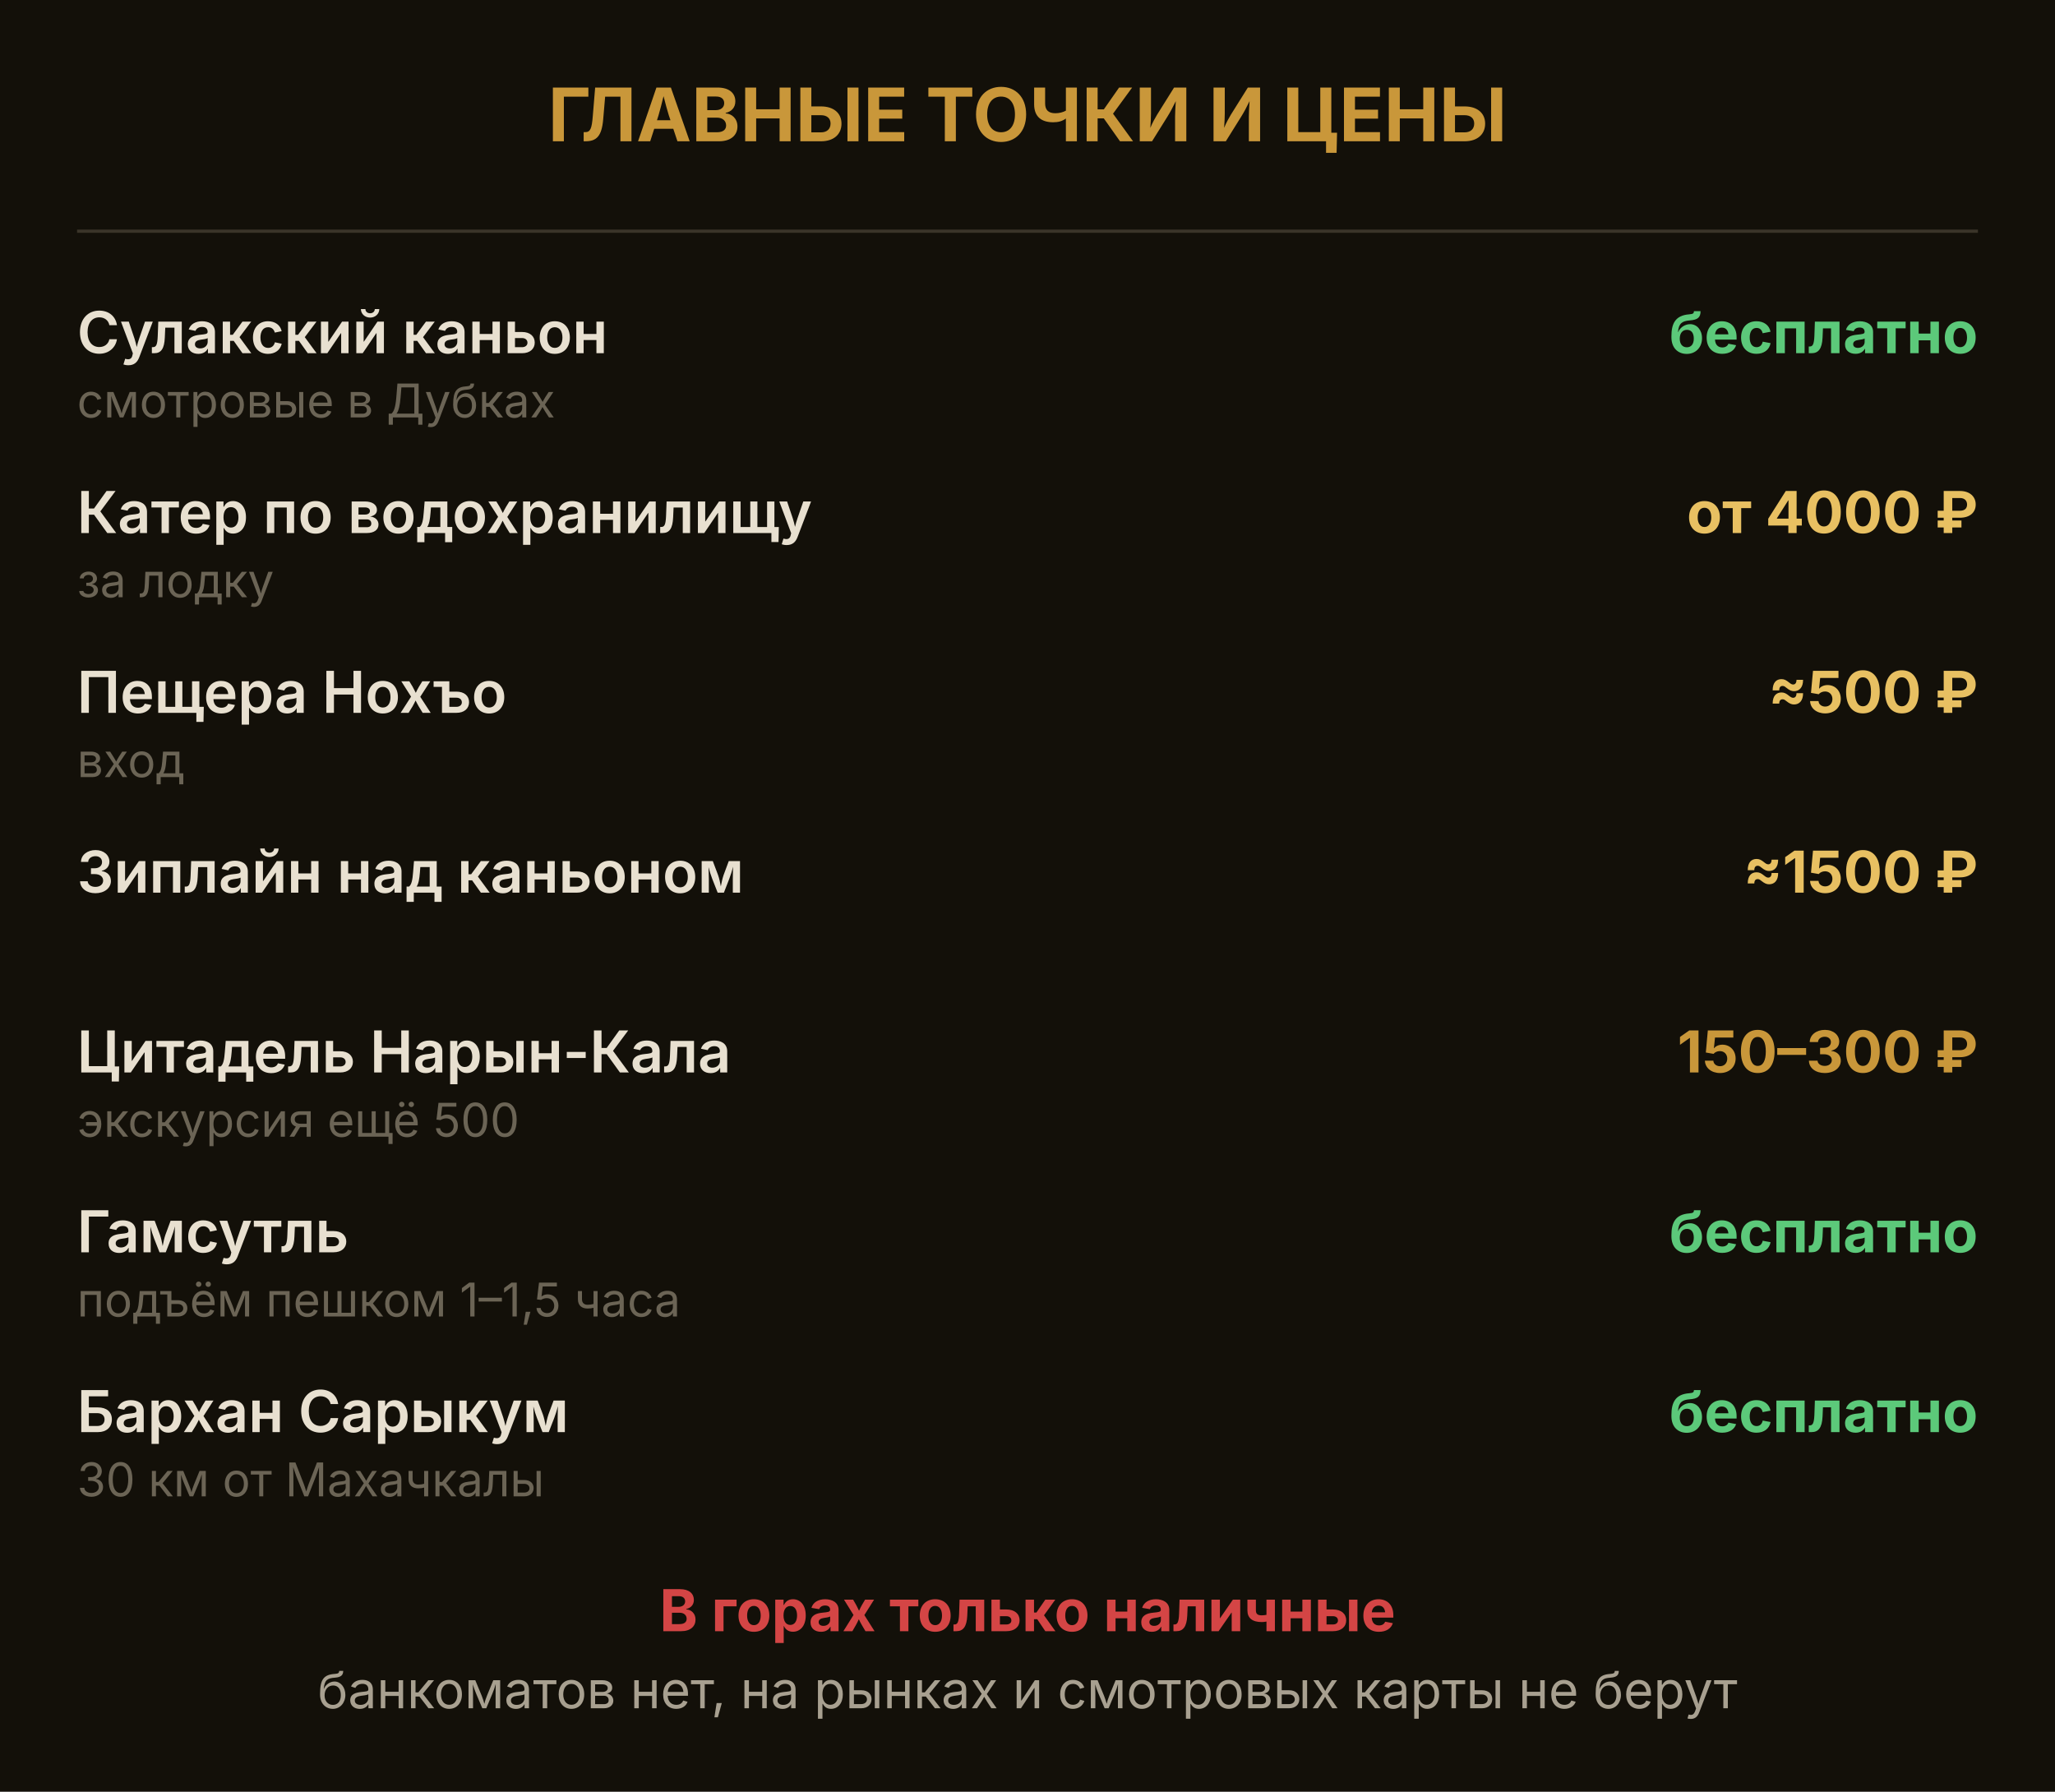
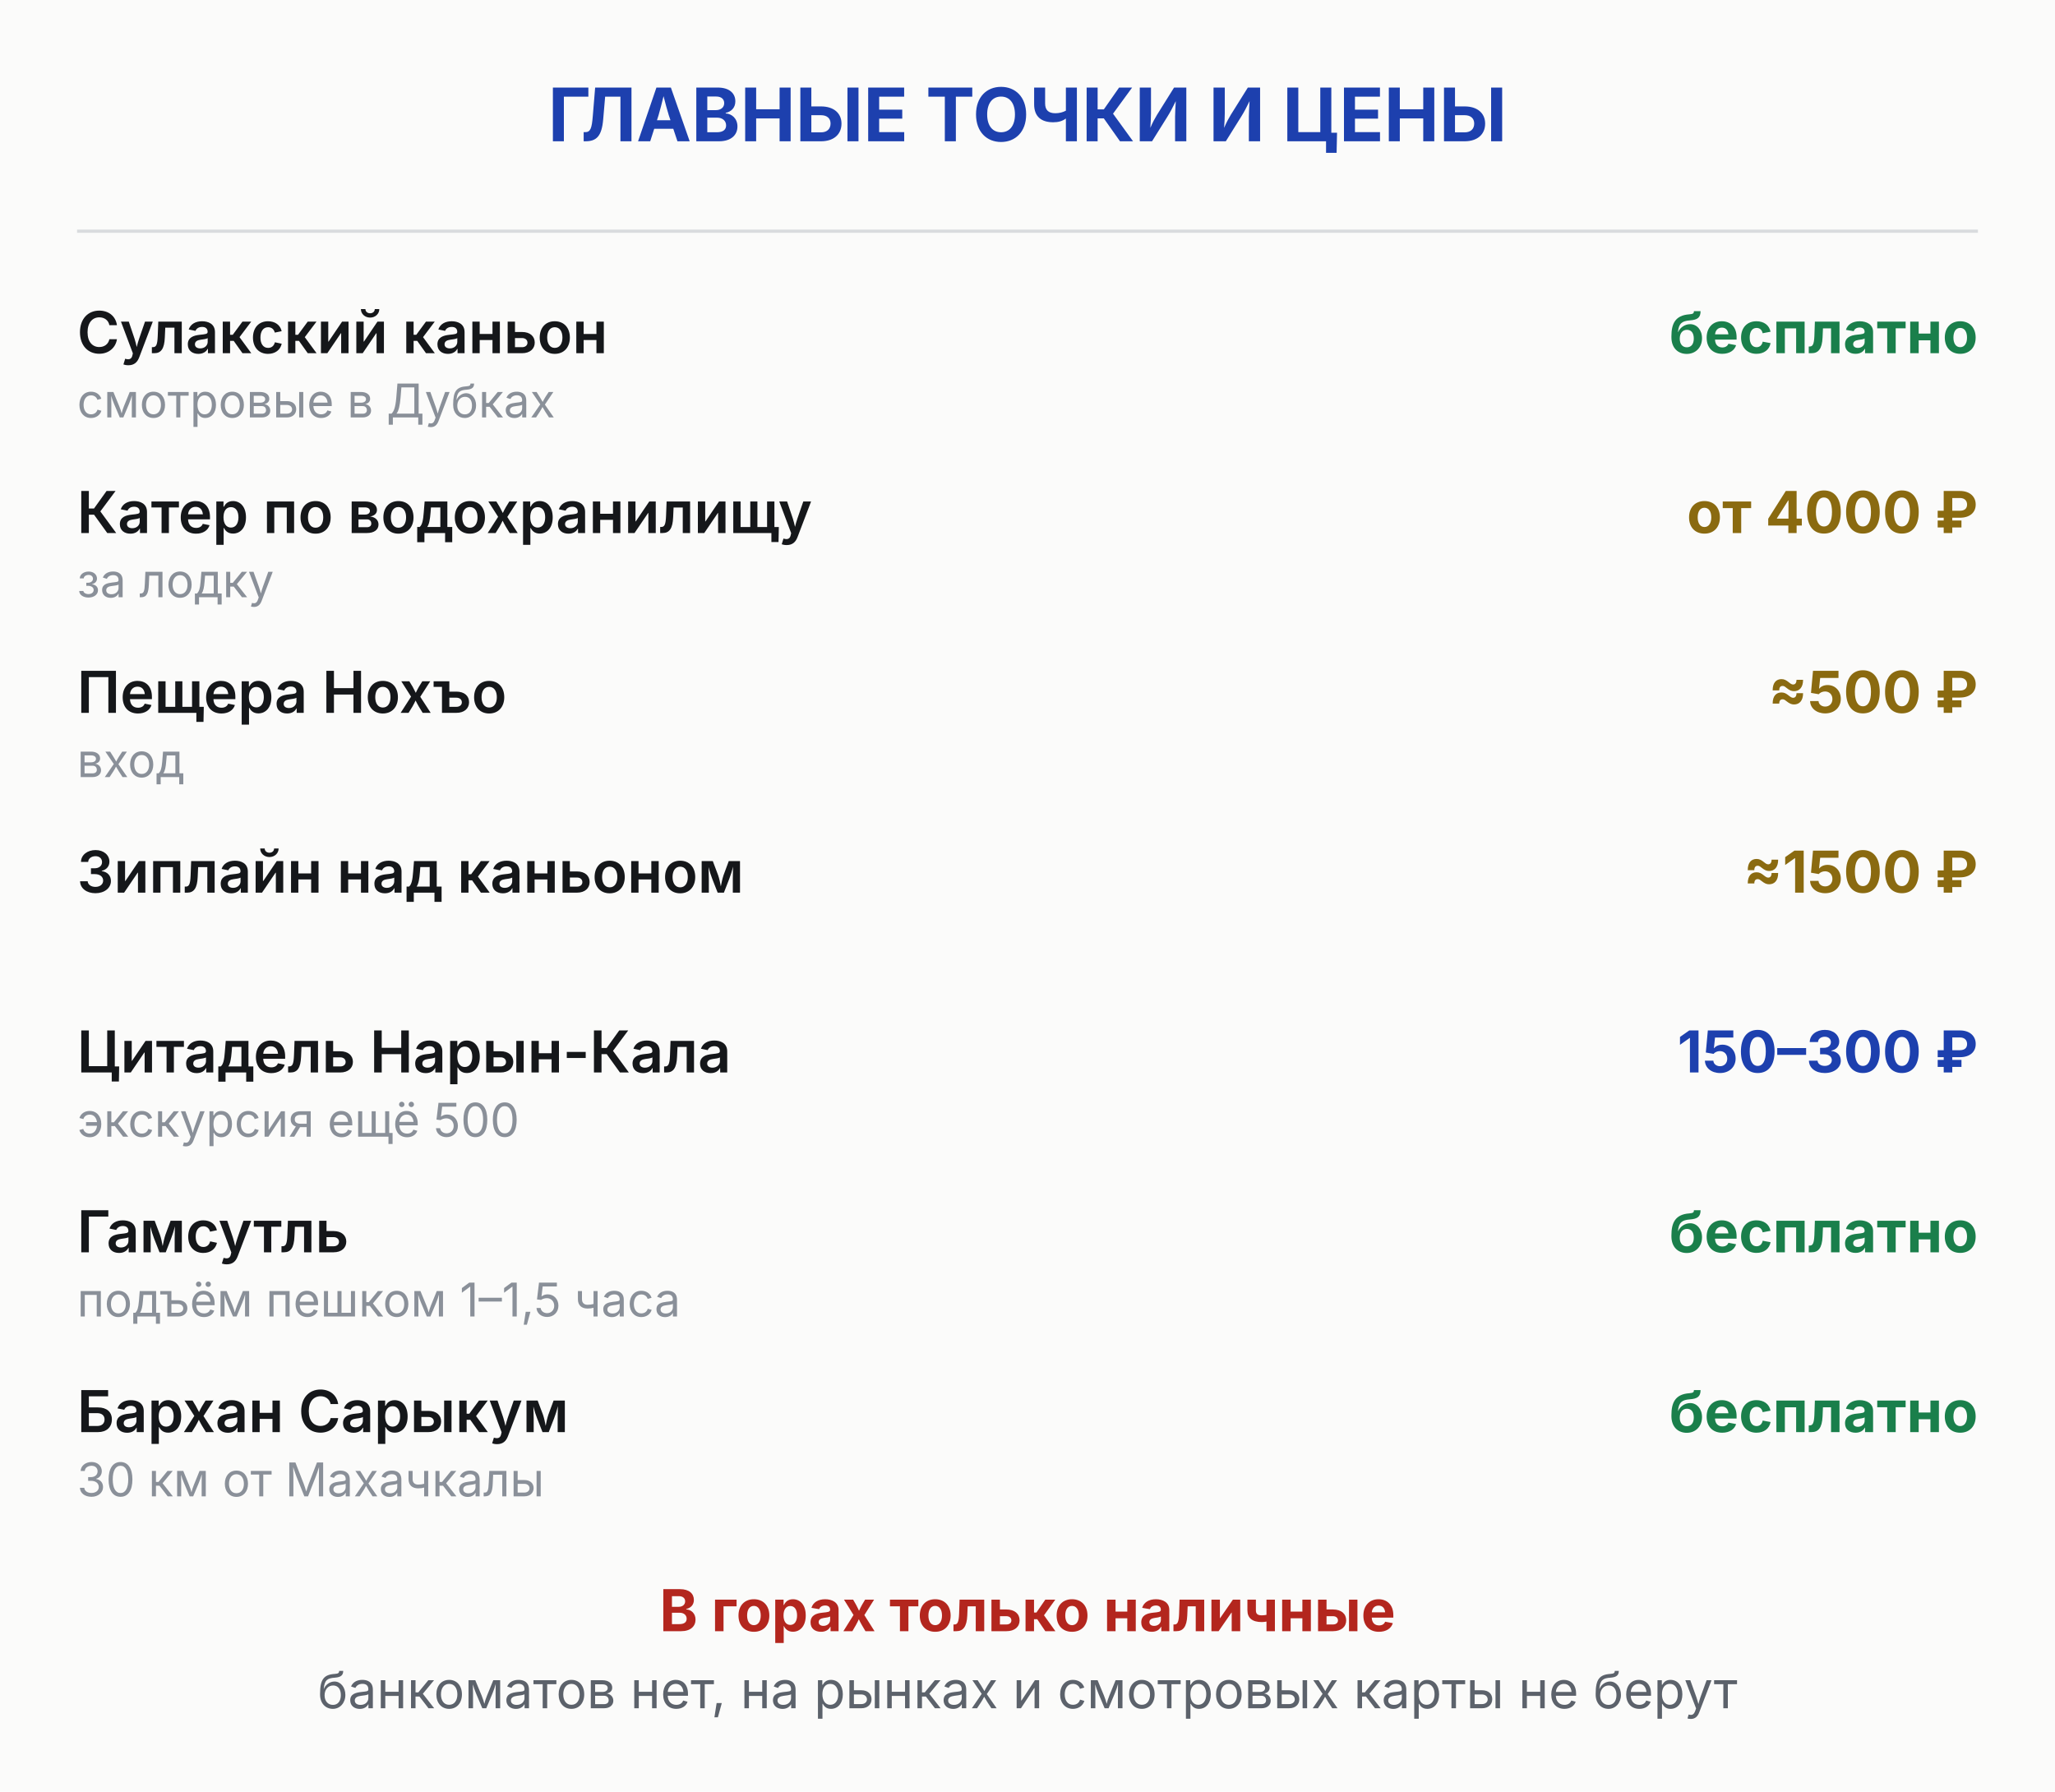
<svg xmlns="http://www.w3.org/2000/svg" viewBox="0 0 640 558" width="640" height="558" font-family="system-ui,-apple-system,sans-serif">
-   <rect width="640" height="558" fill="#131009" />
-   <text x="320" y="44" text-anchor="middle" fill="#c9973a" font-size="23" font-weight="700">ГЛАВНЫЕ ТОЧКИ И ЦЕНЫ</text>
-   <line x1="24" y1="72" x2="616" y2="72" stroke="#3a3429" />
-   <text x="24" y="110" fill="#e8e0d0" font-size="18" font-weight="600">Сулакский каньон</text>
-   <text x="616" y="110" text-anchor="end" fill="#5cc97a" font-size="18" font-weight="700">бесплатно</text>
-   <text x="24" y="130" fill="#6b6455" font-size="14.5">смотровые в Дубках</text>
-   <text x="24" y="166" fill="#e8e0d0" font-size="18" font-weight="600">Катер по водохранилищу</text>
-   <text x="616" y="166" text-anchor="end" fill="#e8c062" font-size="18" font-weight="700">от 4000 ₽</text>
-   <text x="24" y="186" fill="#6b6455" font-size="14.5">за лодку</text>
-   <text x="24" y="222" fill="#e8e0d0" font-size="18" font-weight="600">Пещера Нохъо</text>
-   <text x="616" y="222" text-anchor="end" fill="#e8c062" font-size="18" font-weight="700">≈500 ₽</text>
-   <text x="24" y="242" fill="#6b6455" font-size="14.5">вход</text>
-   <text x="24" y="278" fill="#e8e0d0" font-size="18" font-weight="600">Зиплайн над каньоном</text>
-   <text x="616" y="278" text-anchor="end" fill="#e8c062" font-size="18" font-weight="700">≈1500 ₽</text>
-   <text x="24" y="334" fill="#e8e0d0" font-size="18" font-weight="600">Цитадель Нарын-Кала</text>
-   <text x="616" y="334" text-anchor="end" fill="#c9973a" font-size="18" font-weight="700">150–300 ₽</text>
-   <text x="24" y="354" fill="#6b6455" font-size="14.5">экскурсия ещё 500</text>
-   <text x="24" y="390" fill="#e8e0d0" font-size="18" font-weight="600">Гамсутль</text>
-   <text x="616" y="390" text-anchor="end" fill="#5cc97a" font-size="18" font-weight="700">бесплатно</text>
-   <text x="24" y="410" fill="#6b6455" font-size="14.5">подъём пешком 1–1,5 часа</text>
-   <text x="24" y="446" fill="#e8e0d0" font-size="18" font-weight="600">Бархан Сарыкум</text>
-   <text x="616" y="446" text-anchor="end" fill="#5cc97a" font-size="18" font-weight="700">бесплатно</text>
-   <text x="24" y="466" fill="#6b6455" font-size="14.5">30 км от Махачкалы</text>
-   <text x="320" y="508" text-anchor="middle" fill="#d44545" font-size="18" font-weight="700">В горах только наличные</text>
-   <text x="320" y="532" text-anchor="middle" fill="#a8a090" font-size="16">банкоматов нет, на рынках и смотровых карты не берут</text>
+   <rect width="640" height="558" fill="#fbfbfa" />
+   <text x="320" y="44" text-anchor="middle" fill="#1d40ae" font-size="23" font-weight="700">ГЛАВНЫЕ ТОЧКИ И ЦЕНЫ</text>
+   <line x1="24" y1="72" x2="616" y2="72" stroke="#d9dbde" />
+   <text x="24" y="110" fill="#15171a" font-size="18" font-weight="600">Сулакский каньон</text>
+   <text x="616" y="110" text-anchor="end" fill="#1a7f4b" font-size="18" font-weight="700">бесплатно</text>
+   <text x="24" y="130" fill="#8a9099" font-size="14.5">смотровые в Дубках</text>
+   <text x="24" y="166" fill="#15171a" font-size="18" font-weight="600">Катер по водохранилищу</text>
+   <text x="616" y="166" text-anchor="end" fill="#8a6a10" font-size="18" font-weight="700">от 4000 ₽</text>
+   <text x="24" y="186" fill="#8a9099" font-size="14.5">за лодку</text>
+   <text x="24" y="222" fill="#15171a" font-size="18" font-weight="600">Пещера Нохъо</text>
+   <text x="616" y="222" text-anchor="end" fill="#8a6a10" font-size="18" font-weight="700">≈500 ₽</text>
+   <text x="24" y="242" fill="#8a9099" font-size="14.5">вход</text>
+   <text x="24" y="278" fill="#15171a" font-size="18" font-weight="600">Зиплайн над каньоном</text>
+   <text x="616" y="278" text-anchor="end" fill="#8a6a10" font-size="18" font-weight="700">≈1500 ₽</text>
+   <text x="24" y="334" fill="#15171a" font-size="18" font-weight="600">Цитадель Нарын-Кала</text>
+   <text x="616" y="334" text-anchor="end" fill="#1d40ae" font-size="18" font-weight="700">150–300 ₽</text>
+   <text x="24" y="354" fill="#8a9099" font-size="14.5">экскурсия ещё 500</text>
+   <text x="24" y="390" fill="#15171a" font-size="18" font-weight="600">Гамсутль</text>
+   <text x="616" y="390" text-anchor="end" fill="#1a7f4b" font-size="18" font-weight="700">бесплатно</text>
+   <text x="24" y="410" fill="#8a9099" font-size="14.5">подъём пешком 1–1,5 часа</text>
+   <text x="24" y="446" fill="#15171a" font-size="18" font-weight="600">Бархан Сарыкум</text>
+   <text x="616" y="446" text-anchor="end" fill="#1a7f4b" font-size="18" font-weight="700">бесплатно</text>
+   <text x="24" y="466" fill="#8a9099" font-size="14.5">30 км от Махачкалы</text>
+   <text x="320" y="508" text-anchor="middle" fill="#b3261e" font-size="18" font-weight="700">В горах только наличные</text>
+   <text x="320" y="532" text-anchor="middle" fill="#5c626b" font-size="16">банкоматов нет, на рынках и смотровых карты не берут</text>
</svg>
